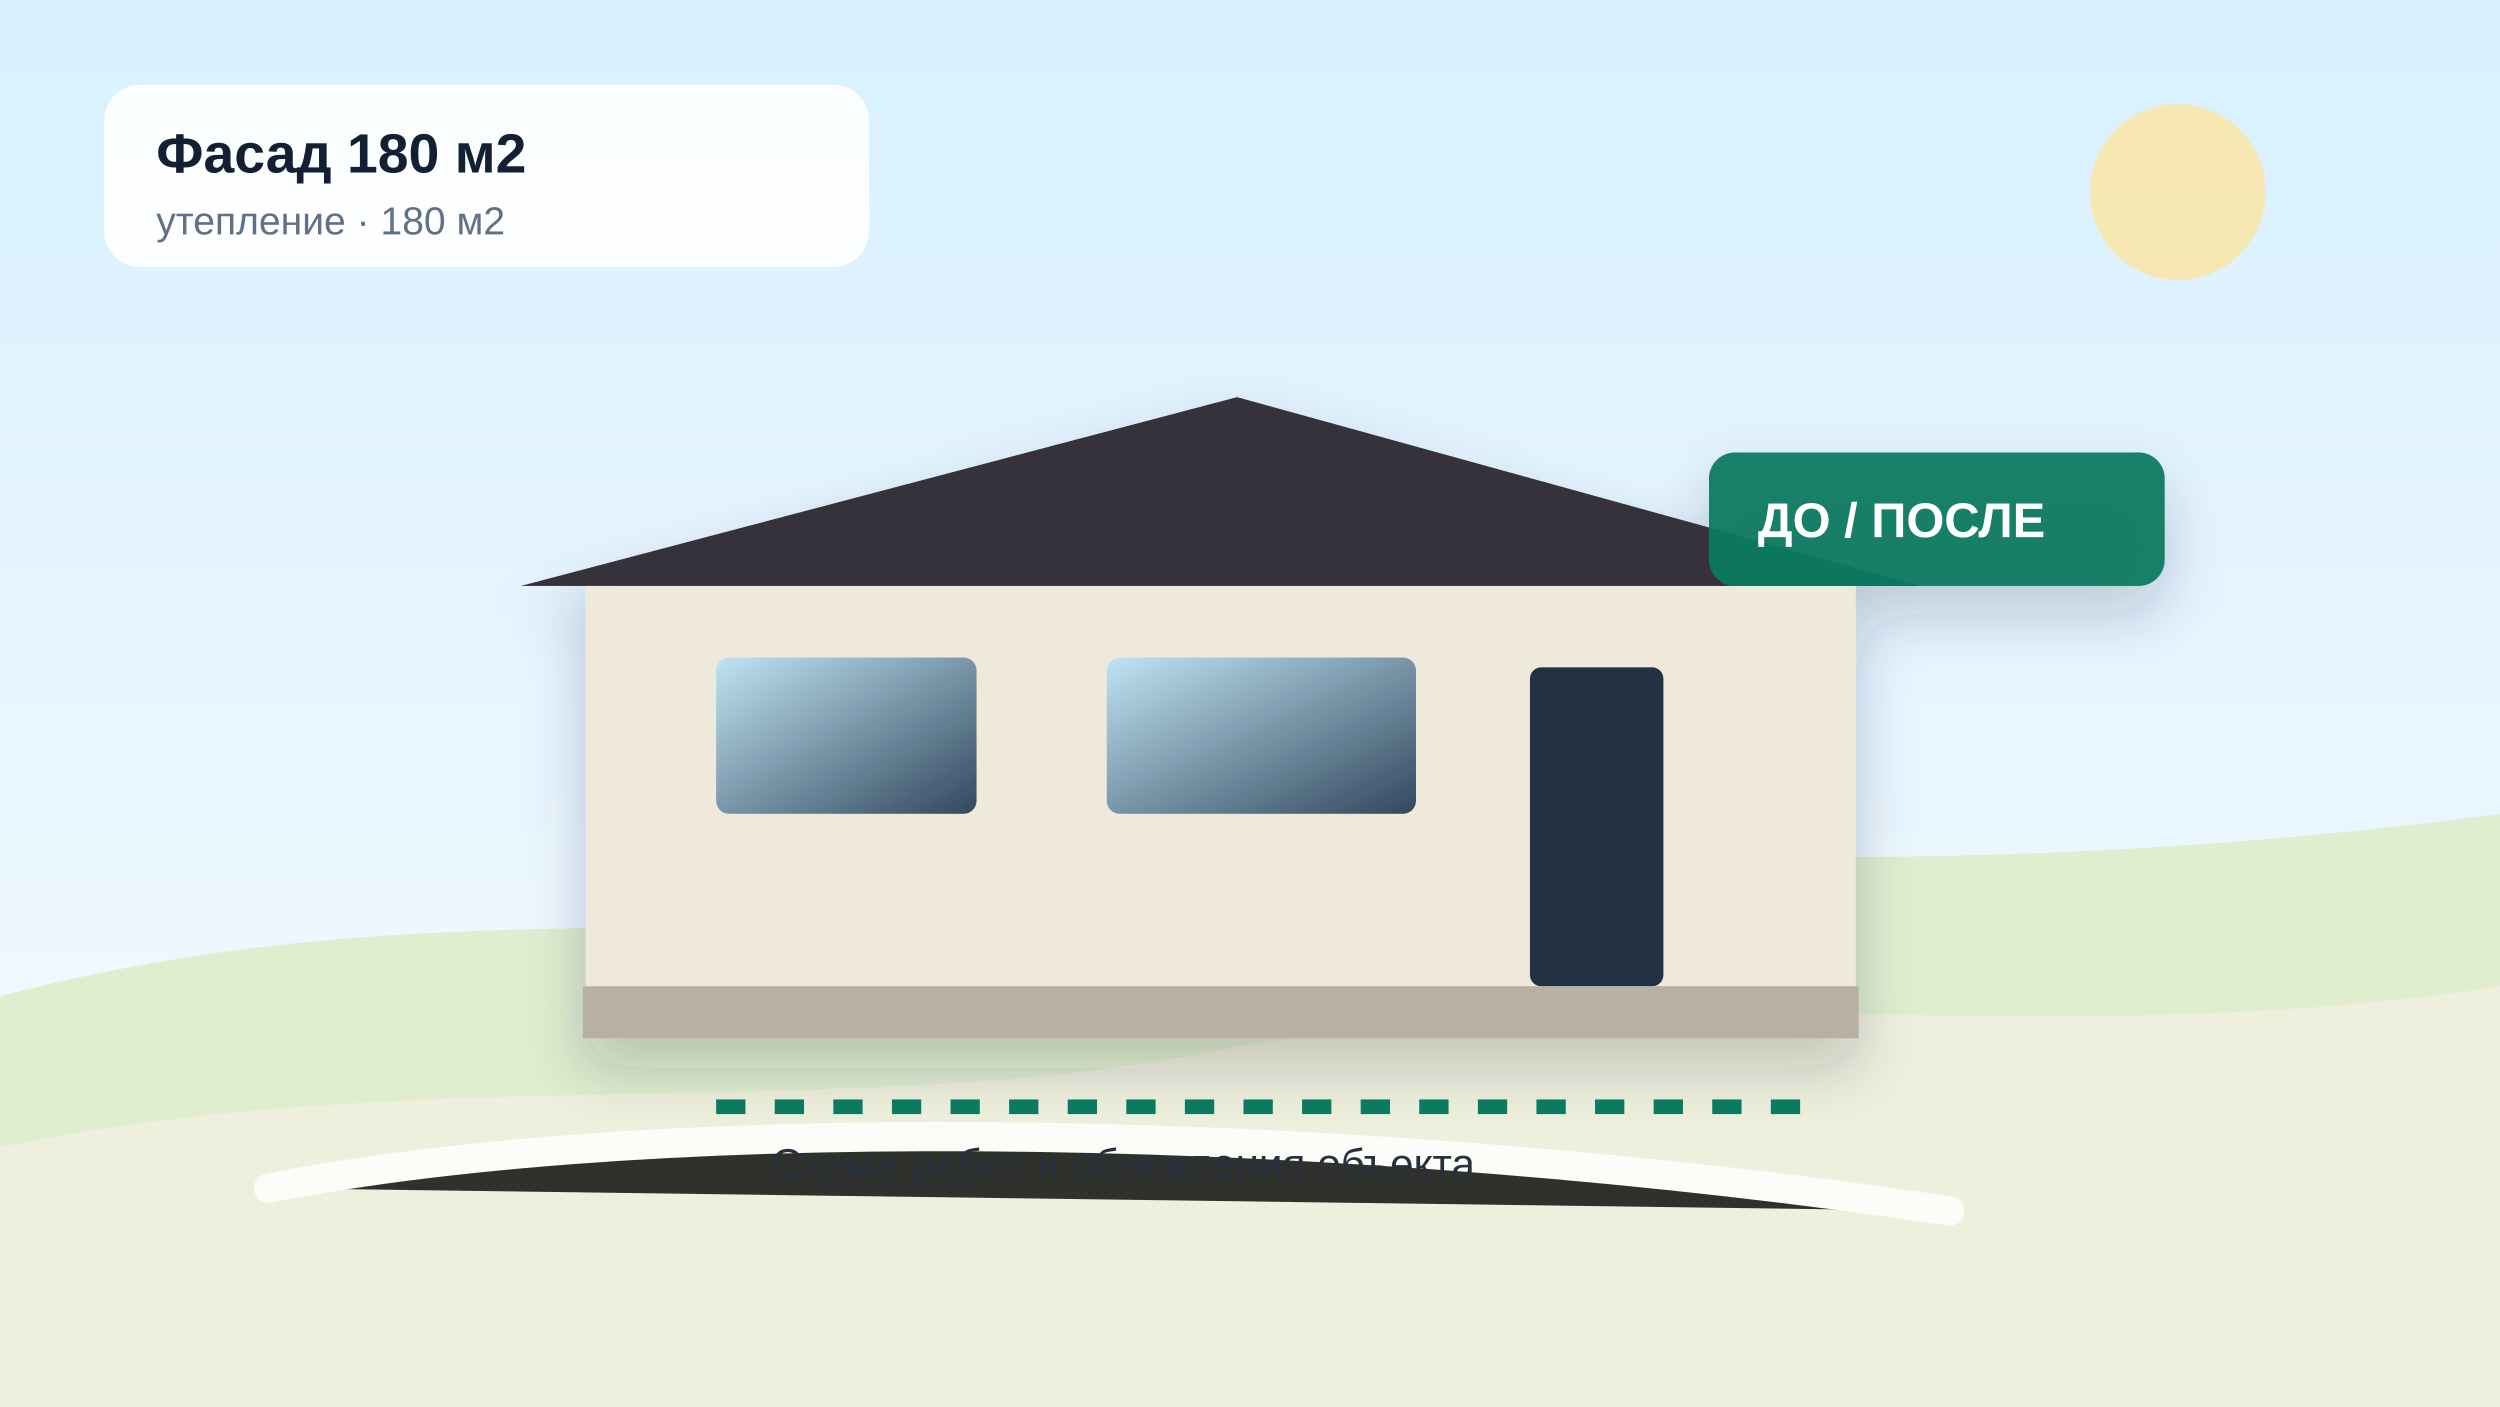
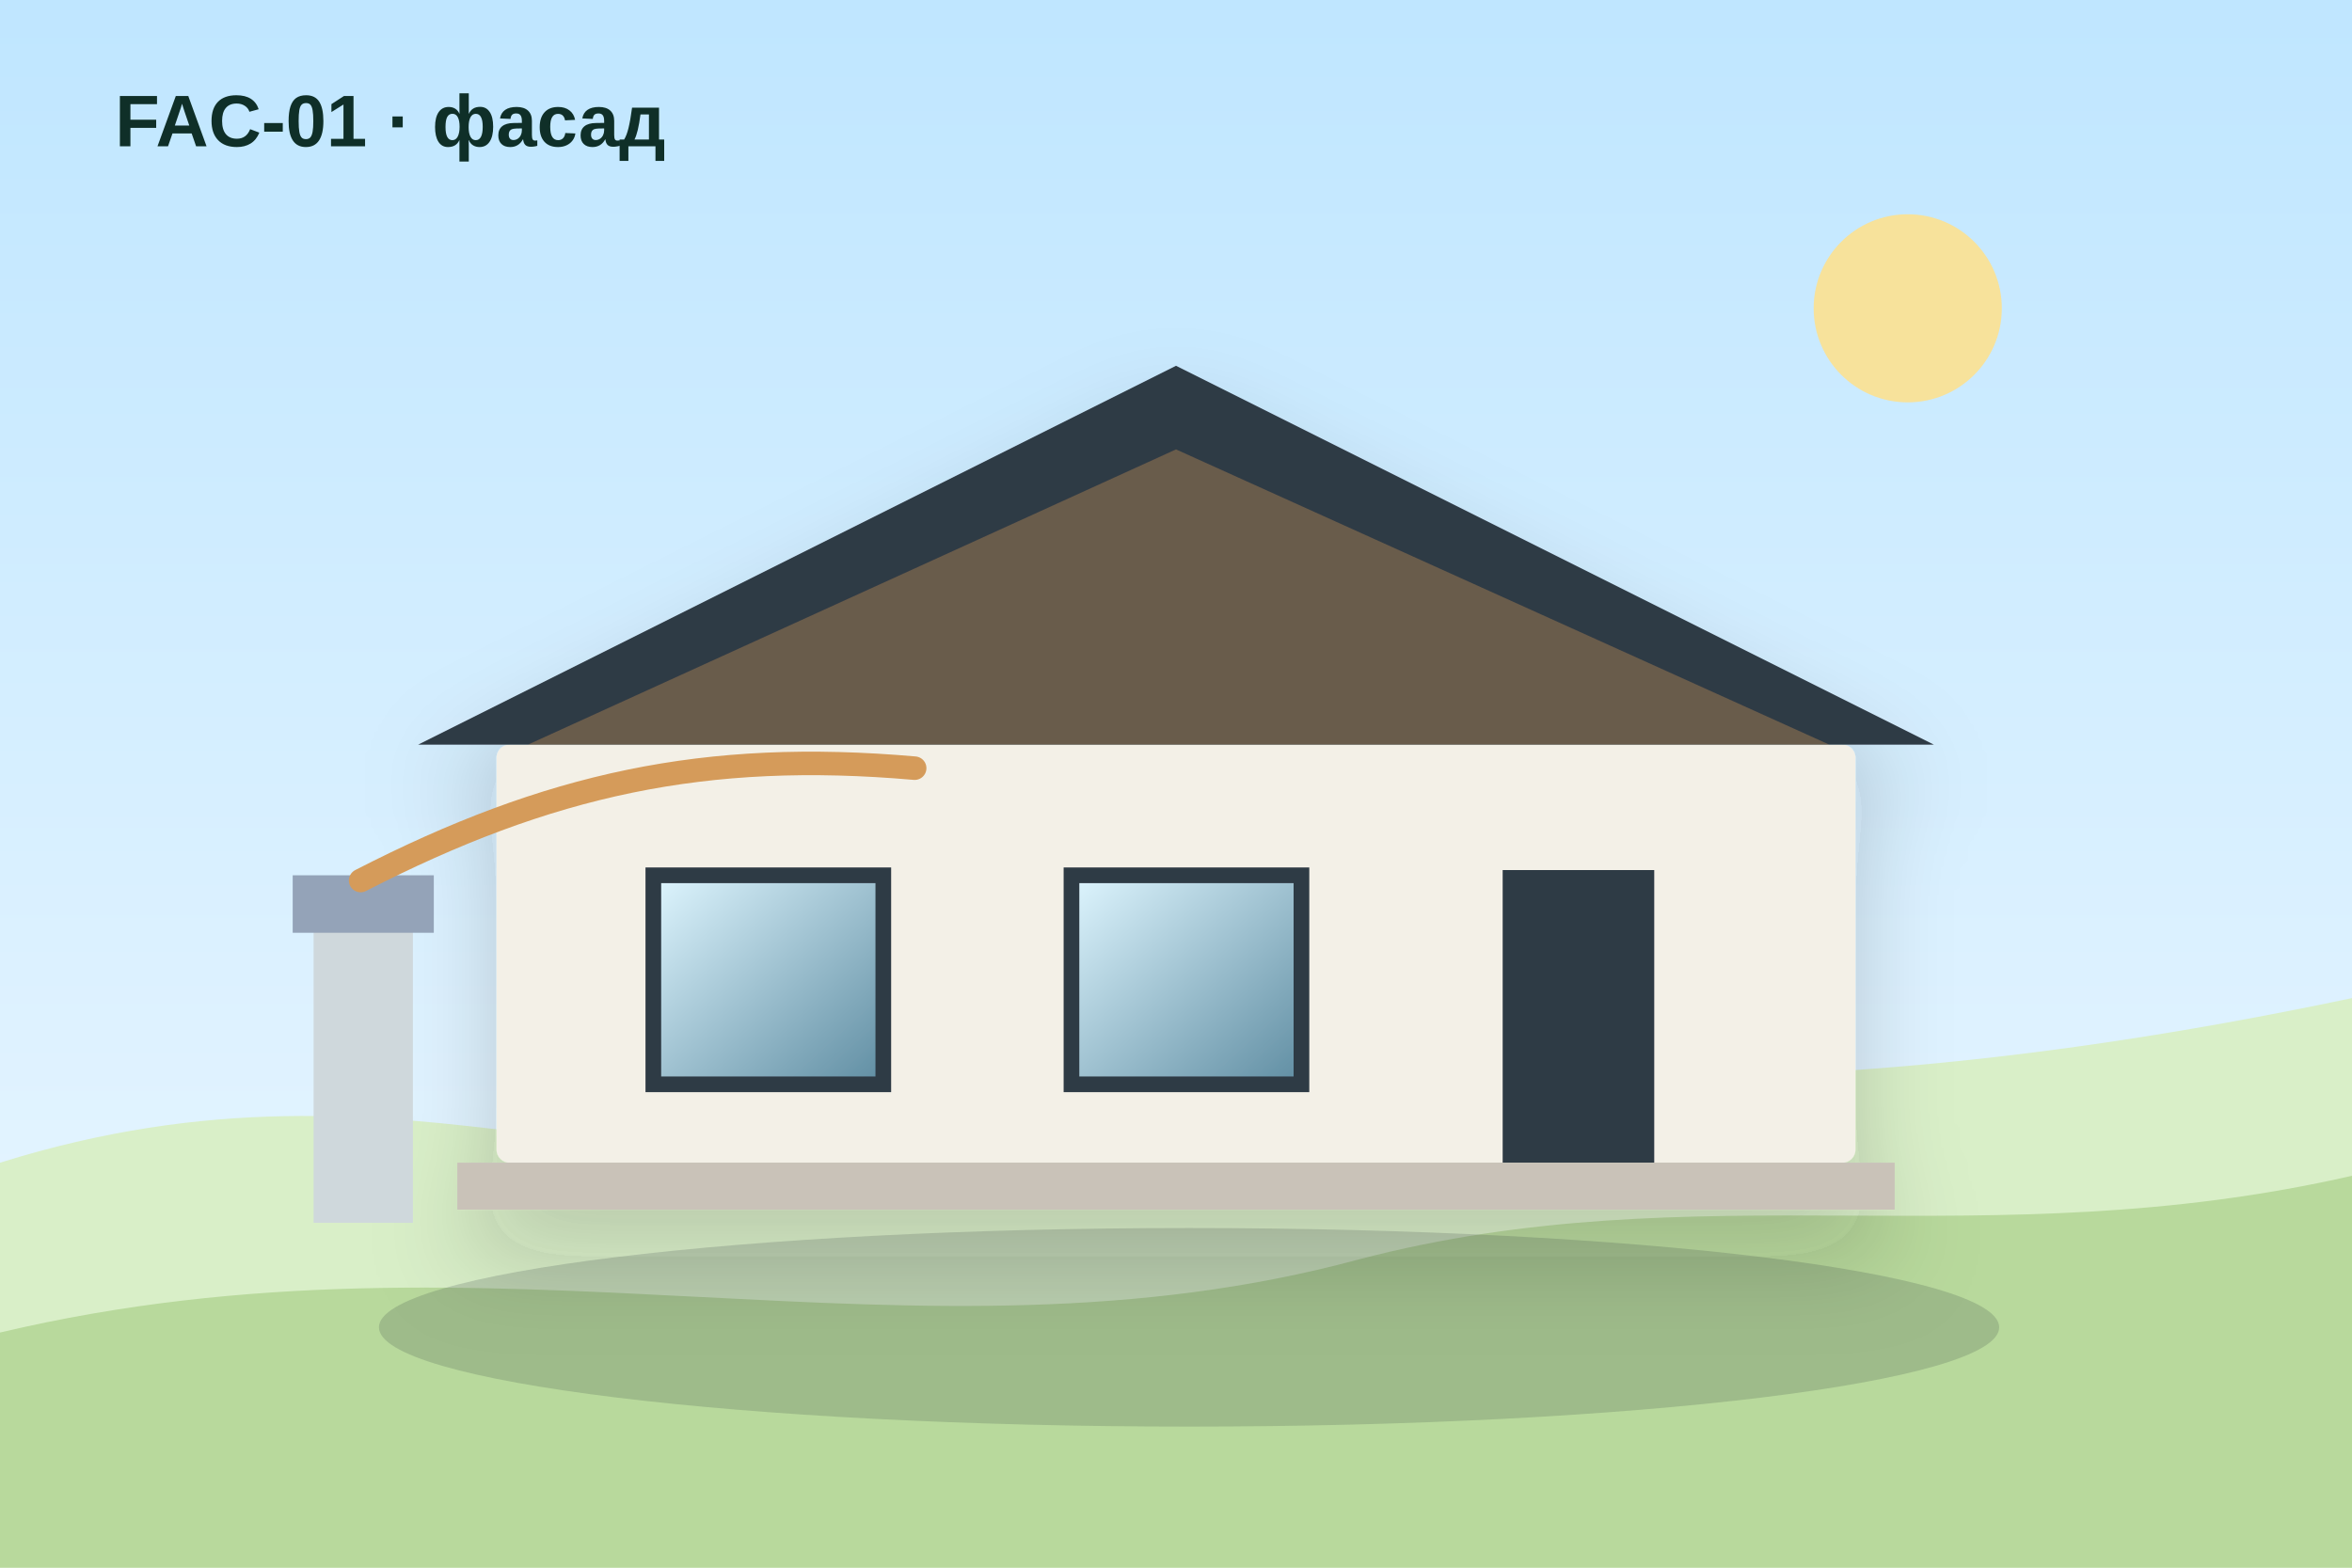
- <svg xmlns="http://www.w3.org/2000/svg" width="1536" height="864" viewBox="0 0 1536 864" role="img">
+ <svg xmlns="http://www.w3.org/2000/svg" viewBox="0 0 900 600" width="900" height="600" role="img">
  <defs>
-     <linearGradient id="sky" x1="0" x2="0" y1="0" y2="1">
-       <stop offset="0" stop-color="#d8f0ff" />
-       <stop offset="1" stop-color="#f7fbff" />
+     <linearGradient id="sky" x1="0" y1="0" x2="0" y2="1">
+       <stop offset="0" stop-color="#bfe6ff" />
+       <stop offset="1" stop-color="#eef8ff" />
    </linearGradient>
-     <linearGradient id="glass" x1="0" x2="1" y1="0" y2="1">
-       <stop offset="0" stop-color="#bfe4f4" />
-       <stop offset="1" stop-color="#33485e" />
+     <linearGradient id="glass" x1="0" y1="0" x2="1" y2="1">
+       <stop offset="0" stop-color="#dff6ff" />
+       <stop offset="1" stop-color="#5f8da2" />
    </linearGradient>
-     <filter id="shadow" x="-20%" y="-20%" width="140%" height="140%">
-       <feDropShadow dx="0" dy="18" stdDeviation="18" flood-color="#1d2733" flood-opacity=".22" />
+     <linearGradient id="room" x1="0" y1="0" x2="1" y2="1">
+       <stop offset="0" stop-color="#ffffff" />
+       <stop offset="1" stop-color="#edf4ef" />
+     </linearGradient>
+     <filter id="shadow" x="-20%" y="-20%" width="140%" height="160%">
+       <feDropShadow dx="0" dy="18" stdDeviation="18" flood-color="#1f2937" flood-opacity="0.18" />
    </filter>
  </defs>
-   <rect width="1536" height="864" fill="url(#sky)" />
-   <circle cx="1338" cy="118" r="54" fill="#ffe49a" opacity=".75" />
-   <path d="M0 612 C260 545 430 590 645 548 C900 500 1120 555 1536 500 L1536 864 L0 864 Z" fill="#dfeecf" />
-   <path d="M0 705 C250 652 526 690 745 646 C1012 594 1250 650 1536 606 L1536 864 L0 864 Z" fill="#eef0dd" />
-   <path d="M165 730 C410 682 835 690 1198 744" stroke="#ffffff" stroke-width="18" stroke-linecap="round" opacity=".8" />
-   <rect x="64" y="52" width="470" height="112" rx="22" fill="#ffffff" opacity=".9" />
-   <text x="96" y="106" font-family="Arial, sans-serif" font-size="34" font-weight="700" fill="#132033">Фасад 180 м2</text>
-   <text x="96" y="144" font-family="Arial, sans-serif" font-size="24" fill="#607087">утепление · 180 м2</text>
+   <rect width="900" height="600" fill="url(#sky)" />
+   <path d="M0 445 C160 395 250 470 390 430 C540 390 625 440 900 382 L900 600 L0 600 Z" fill="#d9efc8" />
+   <path d="M0 510 C190 465 350 528 520 482 C650 448 760 482 900 450 L900 600 L0 600 Z" fill="#b8d99c" />
+   <ellipse cx="455" cy="508" rx="310" ry="38" fill="#263238" opacity="0.18" />
+   <circle cx="730" cy="118" r="36" fill="#ffe08a" opacity="0.85" />
  <g filter="url(#shadow)">
-     <rect x="360" y="360" width="780" height="246" fill="#efe9dc" />
-     <polygon points="320,360 760,244 1180,360" fill="#34333a" />
-     <rect x="440" y="404" width="160" height="96" rx="8" fill="url(#glass)" />
-     <rect x="680" y="404" width="190" height="96" rx="8" fill="url(#glass)" />
-     <rect x="940" y="410" width="82" height="196" rx="7" fill="#243142" />
-     <rect x="358" y="606" width="784" height="32" fill="#b8b0a3" />
-     <rect x="1050" y="278" width="280" height="82" rx="16" fill="#0b7a61" opacity=".94" />
-     <text x="1080" y="330" font-family="Arial, sans-serif" font-size="30" font-weight="700" fill="#fff">ДО / ПОСЛЕ</text>
+     <rect x="190" y="285" width="520" height="160" rx="5" fill="#f3f0e7" />
+     <path d="M160 285 L450 140 L740 285 Z" fill="#2f3a44" />
+     <path d="M202 285 L450 172 L700 285 Z" fill="#d59b5a" opacity="0.35" />
+     <rect x="250" y="335" width="88" height="80" fill="url(#glass)" stroke="#2f3a44" stroke-width="6" />
+     <rect x="410" y="335" width="88" height="80" fill="url(#glass)" stroke="#2f3a44" stroke-width="6" />
+     <rect x="575" y="333" width="58" height="112" fill="#2f3a44" />
+     <rect x="175" y="445" width="550" height="18" fill="#c9c2b8" />
  </g>
-   <path d="M440 680 H1120" stroke="#0b7a61" stroke-width="9" stroke-dasharray="18 18" />
-   <text x="474" y="724" font-family="Arial, sans-serif" font-size="26" fill="#26313d">Схема работ и обновления объекта</text>
+   <rect x="120" y="350" width="38" height="118" fill="#cfd8dc" />
+   <rect x="112" y="335" width="54" height="22" fill="#94a3b8" />
+   <path d="M138 337 C210 300 270 287 350 294" fill="none" stroke="#d59b5a" stroke-width="9" stroke-linecap="round" />
+   <text x="44" y="56" fill="#0f2f28" font-family="Arial, sans-serif" font-size="28" font-weight="800">FAC-01 · фасад</text>
</svg>
